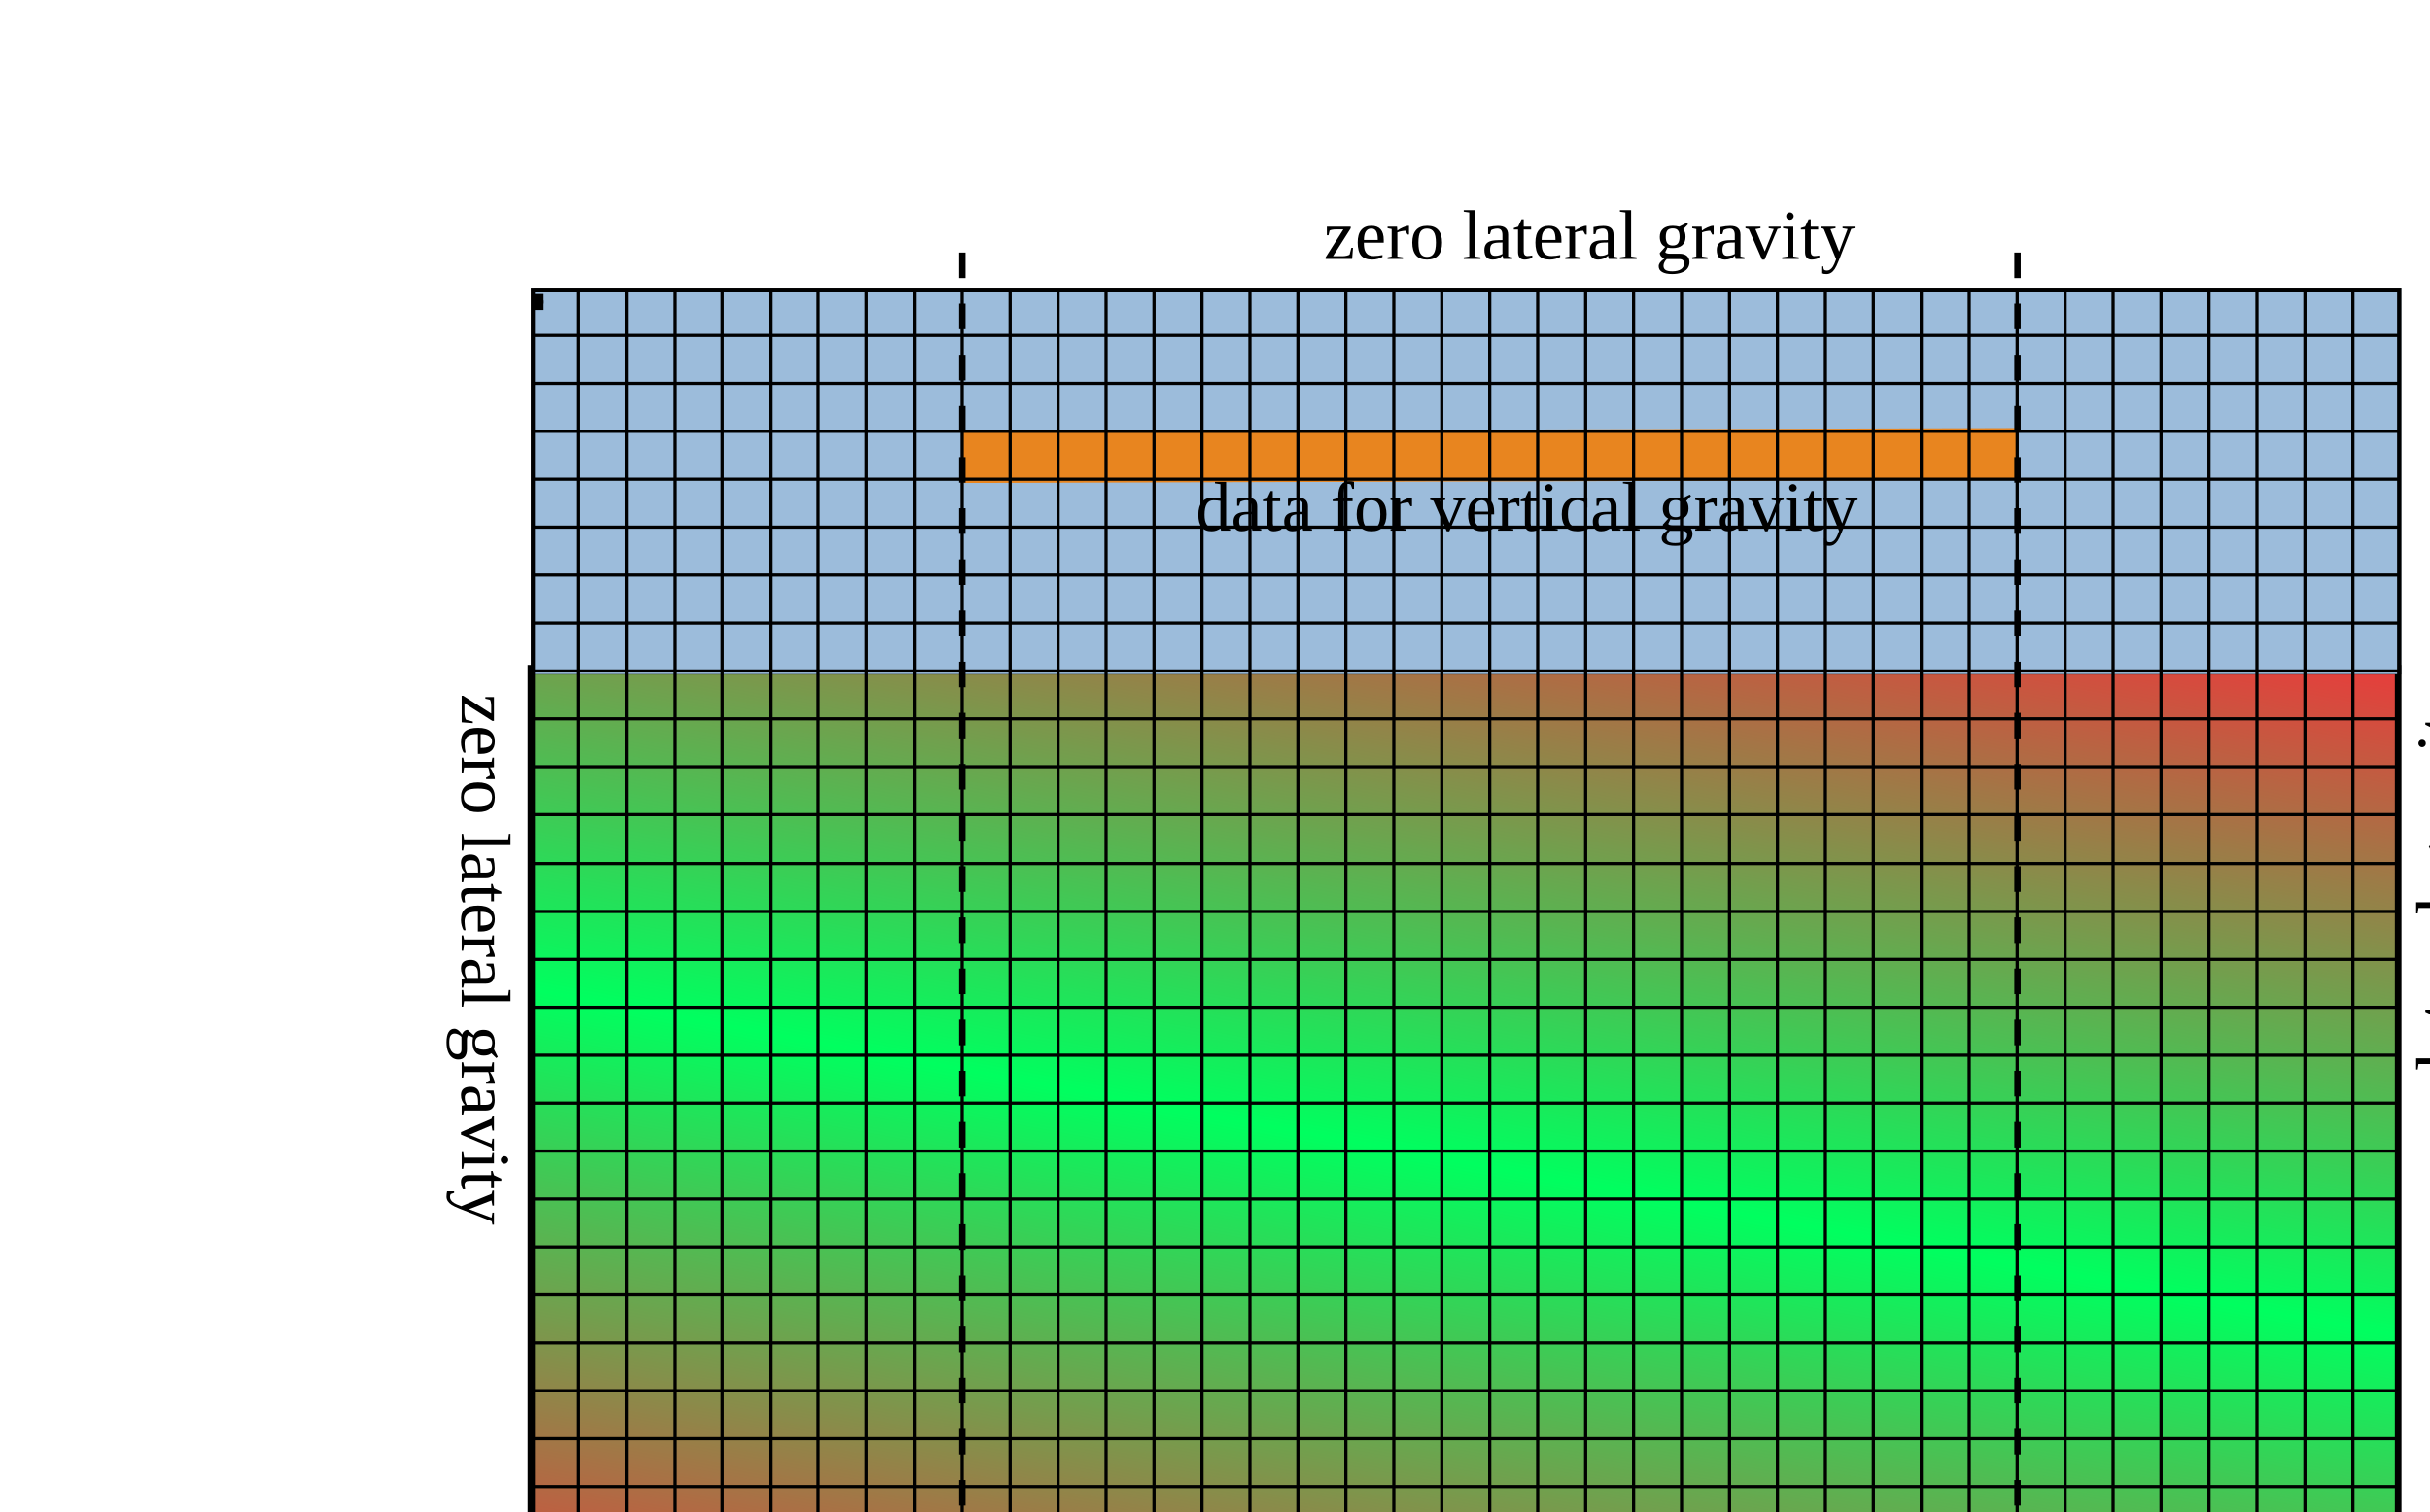
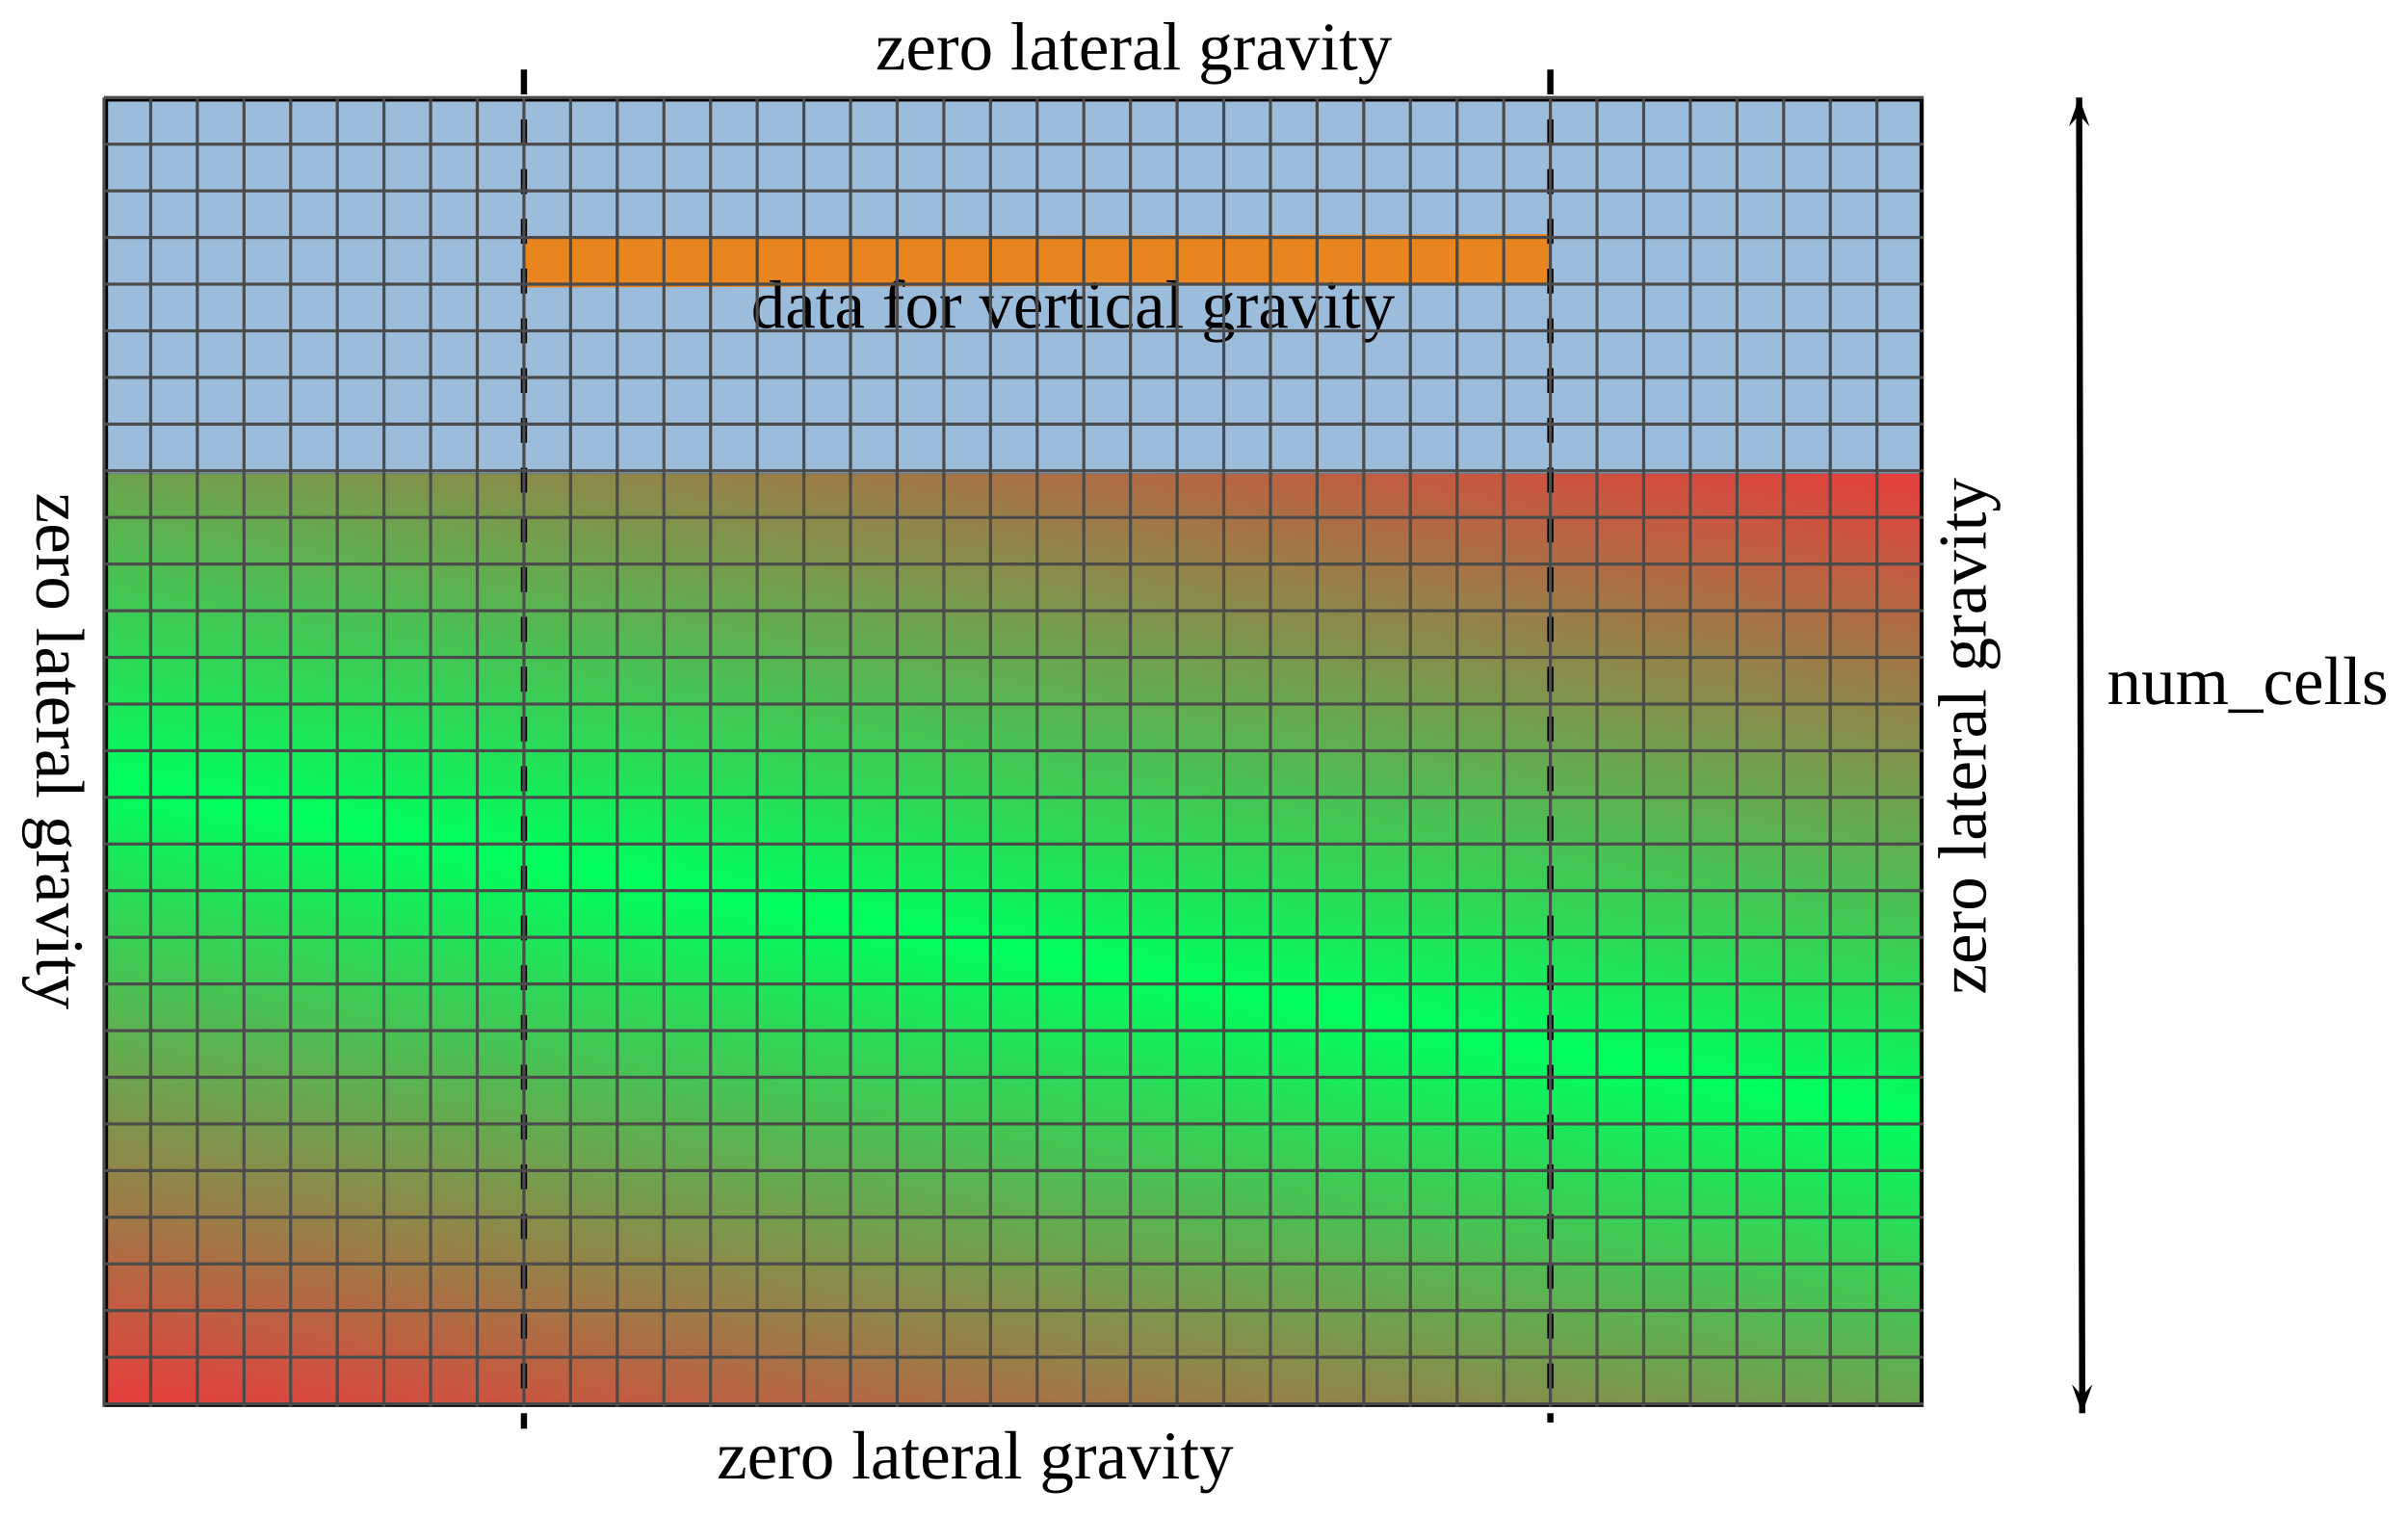
- <svg xmlns="http://www.w3.org/2000/svg" xmlns:ns1="http://latexdraw.sourceforge.net/namespaces/latexdraw" version="1.1" baseProfile="full">
-   <defs>
+ <svg xmlns="http://www.w3.org/2000/svg" xmlns:ns1="http://latexdraw.sourceforge.net/namespaces/latexdraw" version="1.1" id="svg2" width="774.174" height="487.197">
+   <defs id="defs4">
    <linearGradient id="linearGradient1572" x1="421.123" y1="558.47" x2="494.877" y2="160.53" gradientUnits="userSpaceOnUse">
-       <stop offset="0" stop-color="#e93b3b" />
-       <stop offset="0.49" stop-color="#00ff5f" />
-       <stop offset="1" stop-color="#e93b3b" />
+       <stop offset="0" stop-color="#e93b3b" id="stop7" />
+       <stop offset="0.49" stop-color="#00ff5f" id="stop9" />
+       <stop offset="1" stop-color="#e93b3b" id="stop11" />
    </linearGradient>
-     <marker overflow="visible" orient="auto" id="arrow1-1580">
-       <path d="M 0.0 0.0 L 4.652 1.661 L 2.791 0.0 L 4.652 -1.661 z " ns1:arrSizeNum="2.0" fill="black" />
+     <marker overflow="visible" orient="auto" id="arrow1-1580" style="overflow:visible">
+       <path d="M 0,0 4.652,1.661 2.791,0 4.652,-1.661 z" ns1:arrSizeNum="2.0" id="path14" style="fill:#000000" />
    </marker>
-     <marker overflow="visible" orient="auto" id="arrow2-1580">
-       <path d="M 0.0 0.0 L -4.652 1.661 L -2.791 0.0 L -4.652 -1.661 z " ns1:arrSizeNum="2.0" fill="black" />
+     <marker overflow="visible" orient="auto" id="arrow2-1580" style="overflow:visible">
+       <path d="M 0,0 -4.652,1.661 -2.791,0 -4.652,-1.661 z" ns1:arrSizeNum="2.0" id="path17" style="fill:#000000" />
    </marker>
    <pattern ns1:type="crosshatch" ns1:rotationAngle="0.0" ns1:size="14.0" patternUnits="userSpaceOnUse" id="pattern1581" x="0" y="0" width="751" height="511">
-       <g stroke="black" stroke-width="1.0" stroke-dasharray="none">
-         <path d="M 166.0 90.0 L 166.0 511.0 M 181.0 90.0 L 181.0 511.0 M 196.0 90.0 L 196.0 511.0 M 211.0 90.0 L 211.0 511.0 M 226.0 90.0 L 226.0 511.0 M 241.0 90.0 L 241.0 511.0 M 256.0 90.0 L 256.0 511.0 M 271.0 90.0 L 271.0 511.0 M 286.0 90.0 L 286.0 511.0 M 301.0 90.0 L 301.0 511.0 M 316.0 90.0 L 316.0 511.0 M 331.0 90.0 L 331.0 511.0 M 346.0 90.0 L 346.0 511.0 M 361.0 90.0 L 361.0 511.0 M 376.0 90.0 L 376.0 511.0 M 391.0 90.0 L 391.0 511.0 M 406.0 90.0 L 406.0 511.0 M 421.0 90.0 L 421.0 511.0 M 436.0 90.0 L 436.0 511.0 M 451.0 90.0 L 451.0 511.0 M 466.0 90.0 L 466.0 511.0 M 481.0 90.0 L 481.0 511.0 M 496.0 90.0 L 496.0 511.0 M 511.0 90.0 L 511.0 511.0 M 526.0 90.0 L 526.0 511.0 M 541.0 90.0 L 541.0 511.0 M 556.0 90.0 L 556.0 511.0 M 571.0 90.0 L 571.0 511.0 M 586.0 90.0 L 586.0 511.0 M 601.0 90.0 L 601.0 511.0 M 616.0 90.0 L 616.0 511.0 M 631.0 90.0 L 631.0 511.0 M 646.0 90.0 L 646.0 511.0 M 661.0 90.0 L 661.0 511.0 M 676.0 90.0 L 676.0 511.0 M 691.0 90.0 L 691.0 511.0 M 706.0 90.0 L 706.0 511.0 M 721.0 90.0 L 721.0 511.0 M 736.0 90.0 L 736.0 511.0 M 166.0 90.0 L 751.0 90.0 M 166.0 105.0 L 751.0 105.0 M 166.0 120.0 L 751.0 120.0 M 166.0 135.0 L 751.0 135.0 M 166.0 150.0 L 751.0 150.0 M 166.0 165.0 L 751.0 165.0 M 166.0 180.0 L 751.0 180.0 M 166.0 195.0 L 751.0 195.0 M 166.0 210.0 L 751.0 210.0 M 166.0 225.0 L 751.0 225.0 M 166.0 240.0 L 751.0 240.0 M 166.0 255.0 L 751.0 255.0 M 166.0 270.0 L 751.0 270.0 M 166.0 285.0 L 751.0 285.0 M 166.0 300.0 L 751.0 300.0 M 166.0 315.0 L 751.0 315.0 M 166.0 330.0 L 751.0 330.0 M 166.0 345.0 L 751.0 345.0 M 166.0 360.0 L 751.0 360.0 M 166.0 375.0 L 751.0 375.0 M 166.0 390.0 L 751.0 390.0 M 166.0 405.0 L 751.0 405.0 M 166.0 420.0 L 751.0 420.0 M 166.0 435.0 L 751.0 435.0 M 166.0 450.0 L 751.0 450.0 M 166.0 465.0 L 751.0 465.0 M 166.0 480.0 L 751.0 480.0 M 166.0 495.0 L 751.0 495.0 M 166.0 510.0 L 751.0 510.0 " />
+       <g stroke="black" stroke-width="1.0" stroke-dasharray="none" id="g20">
+         <path d="M 166.0 90.0 L 166.0 511.0 M 181.0 90.0 L 181.0 511.0 M 196.0 90.0 L 196.0 511.0 M 211.0 90.0 L 211.0 511.0 M 226.0 90.0 L 226.0 511.0 M 241.0 90.0 L 241.0 511.0 M 256.0 90.0 L 256.0 511.0 M 271.0 90.0 L 271.0 511.0 M 286.0 90.0 L 286.0 511.0 M 301.0 90.0 L 301.0 511.0 M 316.0 90.0 L 316.0 511.0 M 331.0 90.0 L 331.0 511.0 M 346.0 90.0 L 346.0 511.0 M 361.0 90.0 L 361.0 511.0 M 376.0 90.0 L 376.0 511.0 M 391.0 90.0 L 391.0 511.0 M 406.0 90.0 L 406.0 511.0 M 421.0 90.0 L 421.0 511.0 M 436.0 90.0 L 436.0 511.0 M 451.0 90.0 L 451.0 511.0 M 466.0 90.0 L 466.0 511.0 M 481.0 90.0 L 481.0 511.0 M 496.0 90.0 L 496.0 511.0 M 511.0 90.0 L 511.0 511.0 M 526.0 90.0 L 526.0 511.0 M 541.0 90.0 L 541.0 511.0 M 556.0 90.0 L 556.0 511.0 M 571.0 90.0 L 571.0 511.0 M 586.0 90.0 L 586.0 511.0 M 601.0 90.0 L 601.0 511.0 M 616.0 90.0 L 616.0 511.0 M 631.0 90.0 L 631.0 511.0 M 646.0 90.0 L 646.0 511.0 M 661.0 90.0 L 661.0 511.0 M 676.0 90.0 L 676.0 511.0 M 691.0 90.0 L 691.0 511.0 M 706.0 90.0 L 706.0 511.0 M 721.0 90.0 L 721.0 511.0 M 736.0 90.0 L 736.0 511.0 M 166.0 90.0 L 751.0 90.0 M 166.0 105.0 L 751.0 105.0 M 166.0 120.0 L 751.0 120.0 M 166.0 135.0 L 751.0 135.0 M 166.0 150.0 L 751.0 150.0 M 166.0 165.0 L 751.0 165.0 M 166.0 180.0 L 751.0 180.0 M 166.0 195.0 L 751.0 195.0 M 166.0 210.0 L 751.0 210.0 M 166.0 225.0 L 751.0 225.0 M 166.0 240.0 L 751.0 240.0 M 166.0 255.0 L 751.0 255.0 M 166.0 270.0 L 751.0 270.0 M 166.0 285.0 L 751.0 285.0 M 166.0 300.0 L 751.0 300.0 M 166.0 315.0 L 751.0 315.0 M 166.0 330.0 L 751.0 330.0 M 166.0 345.0 L 751.0 345.0 M 166.0 360.0 L 751.0 360.0 M 166.0 375.0 L 751.0 375.0 M 166.0 390.0 L 751.0 390.0 M 166.0 405.0 L 751.0 405.0 M 166.0 420.0 L 751.0 420.0 M 166.0 435.0 L 751.0 435.0 M 166.0 450.0 L 751.0 450.0 M 166.0 465.0 L 751.0 465.0 M 166.0 480.0 L 751.0 480.0 M 166.0 495.0 L 751.0 495.0 M 166.0 510.0 L 751.0 510.0 " id="path22" />
      </g>
    </pattern>
  </defs>
-   <g>
-     <g ns1:type="rectangle" id="id1572">
-       <rect x="166.0" y="209.0" width="584.0" height="301.0" ns1:borderPos="outer" stroke-width="2.0" stroke="black" fill="url(#linearGradient1572)" />
-     </g>
-     <g ns1:type="rectangle" id="id1573">
-       <rect x="167.05" y="90.05" width="583.9" height="120.9" ns1:borderPos="outer" stroke-width="0.1" stroke="black" fill="#9cbcdb" />
-     </g>
-     <g ns1:type="line" id="id1574">
-       <line x1="301.0" x2="631.0" y1="143.0" y2="142.0" stroke-width="16.2" stroke="#e8851f" ns1:rotationAngle="0.0" />
-     </g>
-     <g ns1:type="text" id="id1575" font-family="Times New Roman" fill="black" font-size="22" ns1:x="374.0">
-       <text x="374.0" y="166.0">data for vertical gravity</text>
-     </g>
-     <g ns1:type="line" id="id1578">
-       <line x1="301.0" x2="301.0" y1="79.0" y2="516.0" stroke-width="2.0" stroke="black" stroke-dasharray="8.0, 8.0" ns1:rotationAngle="0.0" />
-     </g>
-     <g ns1:type="line" id="id1579">
-       <line x1="631.0" x2="631.0" y1="79.0" y2="514.0" stroke-width="2.0" stroke="black" stroke-dasharray="8.0, 8.0" ns1:rotationAngle="0.0" />
-     </g>
-     <g ns1:type="line" id="id1580">
-       <line x1="802.0" x2="801.0" y1="513.0" y2="90.0" stroke-width="2.0" stroke="black" ns1:rotationAngle="0.0" marker-start="url(#arrow1-1580)" marker-end="url(#arrow2-1580)" />
-     </g>
-     <g ns1:type="rectangle" id="id1581">
-       <rect x="166.65" y="90.65" width="583.7" height="419.7" ns1:borderPos="outer" stroke-width="1.3" stroke="black" fill="url(#pattern1581)" />
-     </g>
-     <g ns1:type="rectangle" id="id1582">
-       <rect x="168.0" y="95.0" width="1.0" height="1.0" ns1:borderPos="outer" stroke-width="2.0" stroke="black" fill="none" />
-     </g>
-     <g ns1:type="rectangle" id="id1583">
-       <rect x="168.0" y="93.0" width="1.0" height="1.0" ns1:borderPos="outer" stroke-width="2.0" stroke="black" fill="none" />
-     </g>
-     <g ns1:type="text" id="id1584" font-family="Times New Roman" fill="black" font-size="22" ns1:x="810.0">
-       <text x="810.0" y="285.0">num_cells</text>
-     </g>
-     <g ns1:type="text" id="id1587" font-family="Times New Roman" fill="black" font-size="22" ns1:x="414.0">
-       <text x="414.0" y="81.0">zero lateral gravity</text>
-     </g>
-     <g ns1:type="text" id="id1590" font-family="Times New Roman" fill="black" font-size="22" ns1:x="67.0" transform="rotate(90.0) translate(150.0781 -449.3906)">
-       <text x="67.0" y="305.0">zero lateral gravity</text>
-     </g>
-     <g ns1:type="text" id="id1593" font-family="Times New Roman" fill="black" font-size="22" ns1:x="363.0">
-       <text x="363.0" y="534.0">zero lateral gravity</text>
-     </g>
-     <g ns1:type="text" id="id1596" font-family="Times New Roman" fill="black" font-size="22" ns1:x="683.0" transform="rotate(270.0) translate(-1061.391 469.9219)">
-       <text x="683.0" y="301.0">zero lateral gravity</text>
-     </g>
+   <g id="id1572" ns1:type="rectangle" transform="translate(-132.556,-58.63799)" style="stroke:none">
+     <rect style="fill:url(#linearGradient1572);stroke:none;stroke-width:2" id="rect27" ns1:borderPos="outer" height="301" width="584" y="209" x="166" />
+   </g>
+   <g id="id1573" ns1:type="rectangle" transform="translate(-132.556,-58.63799)">
+     <rect style="fill:#9cbcdb;stroke:#000000;stroke-width:0.1" id="rect30" ns1:borderPos="outer" height="120.9" width="583.9" y="90.05" x="167.05" />
+   </g>
+   <g id="id1574" ns1:type="line" transform="translate(-132.556,-58.63799)">
+     <line style="stroke:#e8851f;stroke-width:16.2" id="line33" ns1:rotationAngle="0.0" y2="142" y1="143" x2="631" x1="301" />
+   </g>
+   <g style="font-size:22px;fill:#000000;font-family:Times New Roman" ns1:x="374.0" font-size="22" id="id1575" ns1:type="text" transform="translate(-132.556,-60.63799)">
+     <text id="text36" y="166" x="374">data for vertical gravity</text>
+   </g>
+   <g id="id1578" ns1:type="line" transform="translate(-132.556,-56.63799)">
+     <line style="stroke:#000000;stroke-width:2;stroke-dasharray:8, 8" id="line39" ns1:rotationAngle="0.0" y2="516" y1="79" x2="301" x1="301" />
+   </g>
+   <g id="id1579" ns1:type="line" transform="translate(-132.556,-56.63799)">
+     <line style="stroke:#000000;stroke-width:2;stroke-dasharray:8, 8" id="line42" ns1:rotationAngle="0.0" y2="514" y1="79" x2="631" x1="631" />
+   </g>
+   <g id="id1580" ns1:type="line" transform="translate(-132.556,-58.63799)">
+     <line style="stroke:#000000;stroke-width:2;marker-start:url(#arrow1-1580);marker-end:url(#arrow2-1580)" id="line45" ns1:rotationAngle="0.0" y2="90" y1="513" x2="801" x1="802" />
+   </g>
+   <g style="font-size:22px;fill:#000000;font-family:Times New Roman" ns1:x="810.0" font-size="22" id="id1584" ns1:type="text" transform="translate(-132.556,-58.63799)">
+     <text id="text57" y="285" x="810">num_cells</text>
+   </g>
+   <g style="font-size:22px;fill:#000000;font-family:Times New Roman" ns1:x="414.0" font-size="22" id="id1587" ns1:type="text" transform="translate(-132.556,-58.63799)">
+     <text id="text60" y="81" x="414">zero lateral gravity</text>
+   </g>
+   <g style="font-size:22px;fill:#000000;font-family:Times New Roman" transform="matrix(0,1,-1,0,316.8347,91.44012)" ns1:x="67.0" font-size="22" id="id1590" ns1:type="text">
+     <text id="text63" y="305" x="67">zero lateral gravity</text>
+   </g>
+   <g style="font-size:22px;fill:#000000;font-family:Times New Roman" ns1:x="363.0" font-size="22" id="id1593" ns1:type="text" transform="translate(-132.556,-58.63799)">
+     <text id="text66" y="534" x="363">zero lateral gravity</text>
+   </g>
+   <g style="font-size:22px;fill:#000000;font-family:Times New Roman" transform="matrix(0,-1,1,0,337.3659,1002.753)" ns1:x="683.0" font-size="22" id="id1596" ns1:type="text">
+     <text id="text69" y="301" x="683">zero lateral gravity</text>
+   </g>
+   <rect x="34.094" y="32.012" width="583.7" height="419.7" ns1:borderPos="outer" id="rect48" style="fill:none;stroke:#000000;stroke-width:1.3;stroke-opacity:1;opacity:1;stroke-miterlimit:4;stroke-dasharray:none" />
+   <g id="g4579" transform="translate(-132.556,-58.63799)" style="stroke:#4b4b4b;stroke-width:1;stroke-dasharray:none;stroke-opacity:1">
+     <path id="path4581" d="m 166,90 0,421 m 15,-421 0,421 m 15,-421 0,421 m 15,-421 0,421 m 15,-421 0,421 m 15,-421 0,421 m 15,-421 0,421 m 15,-421 0,421 m 15,-421 0,421 m 15,-421 0,421 m 15,-421 0,421 m 15,-421 0,421 m 15,-421 0,421 m 15,-421 0,421 m 15,-421 0,421 m 15,-421 0,421 m 15,-421 0,421 m 15,-421 0,421 m 15,-421 0,421 m 15,-421 0,421 m 15,-421 0,421 m 15,-421 0,421 m 15,-421 0,421 m 15,-421 0,421 m 15,-421 0,421 m 15,-421 0,421 m 15,-421 0,421 m 15,-421 0,421 m 15,-421 0,421 m 15,-421 0,421 m 15,-421 0,421 m 15,-421 0,421 m 15,-421 0,421 m 15,-421 0,421 m 15,-421 0,421 m 15,-421 0,421 m 15,-421 0,421 m 15,-421 0,421 m 15,-421 0,421 M 166,90 751,90 m -585,15 585,0 m -585,15 585,0 m -585,15 585,0 m -585,15 585,0 m -585,15 585,0 m -585,15 585,0 m -585,15 585,0 m -585,15 585,0 m -585,15 585,0 m -585,15 585,0 m -585,15 585,0 m -585,15 585,0 m -585,15 585,0 m -585,15 585,0 m -585,15 585,0 m -585,15 585,0 m -585,15 585,0 m -585,15 585,0 m -585,15 585,0 m -585,15 585,0 m -585,15 585,0 m -585,15 585,0 m -585,15 585,0 m -585,15 585,0 m -585,15 585,0 m -585,15 585,0 m -585,15 585,0 m -585,15 585,0" style="stroke:#4b4b4b;stroke-opacity:1" />
  </g>
</svg>
